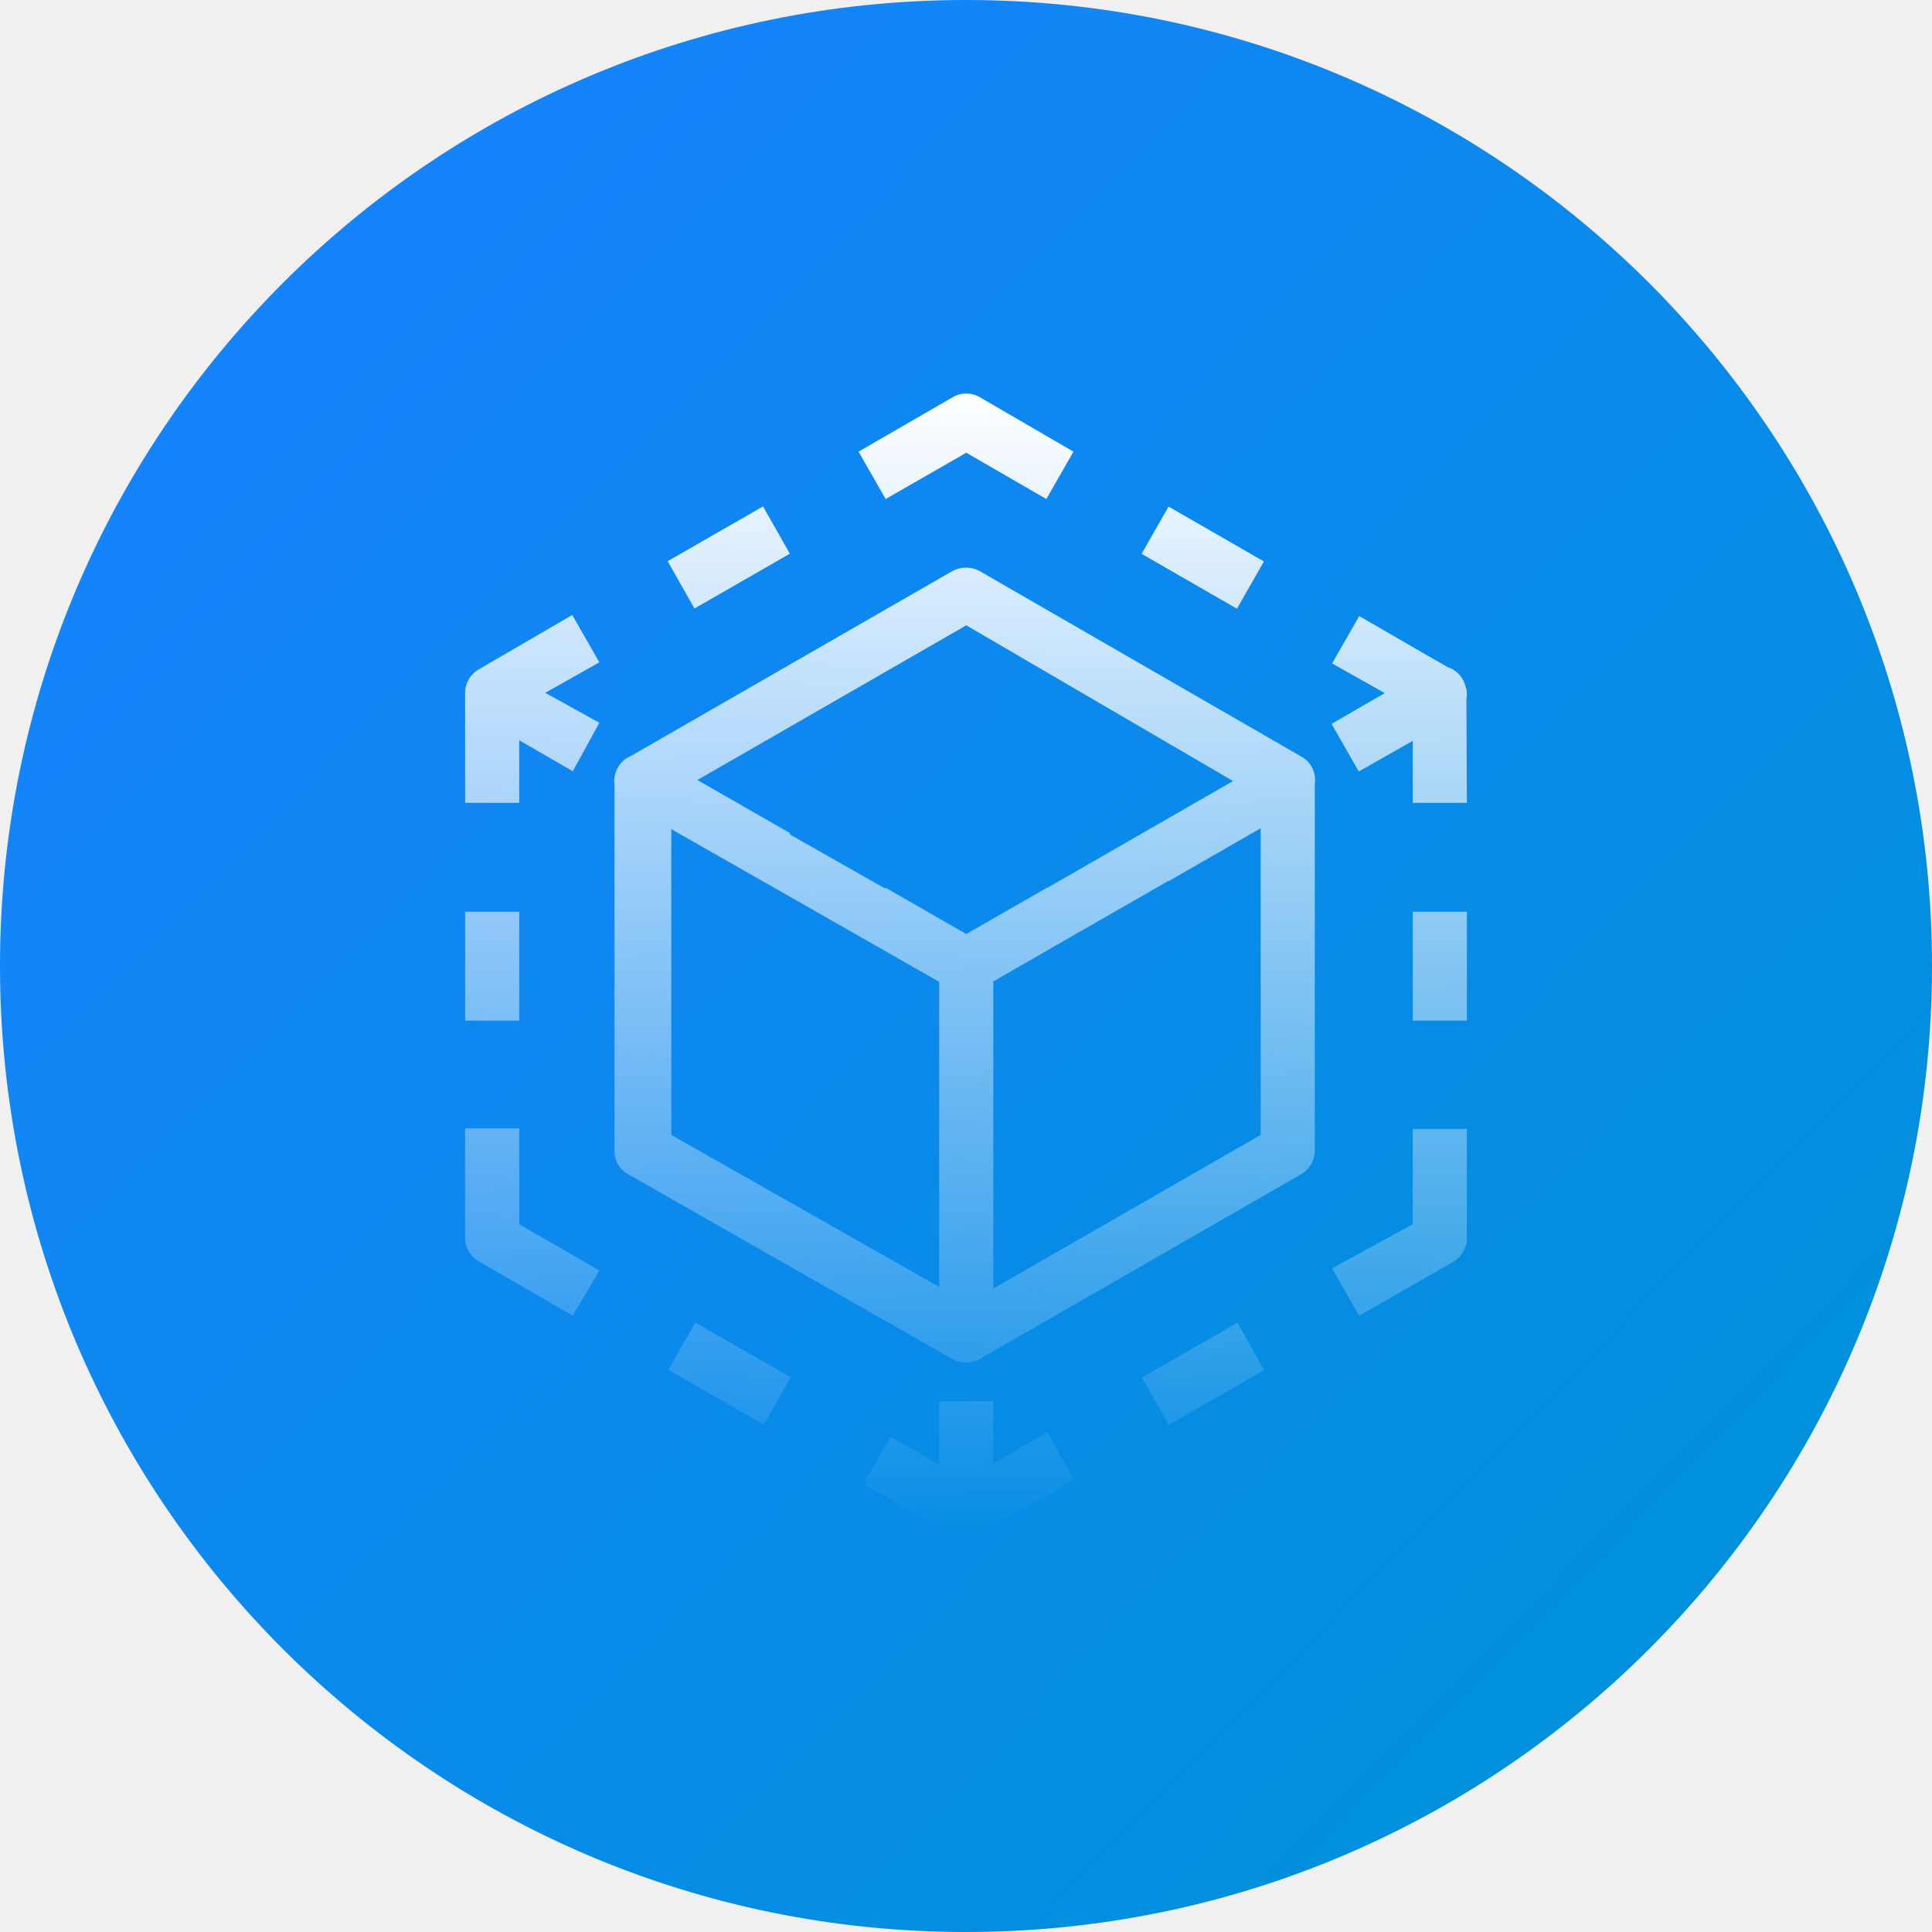
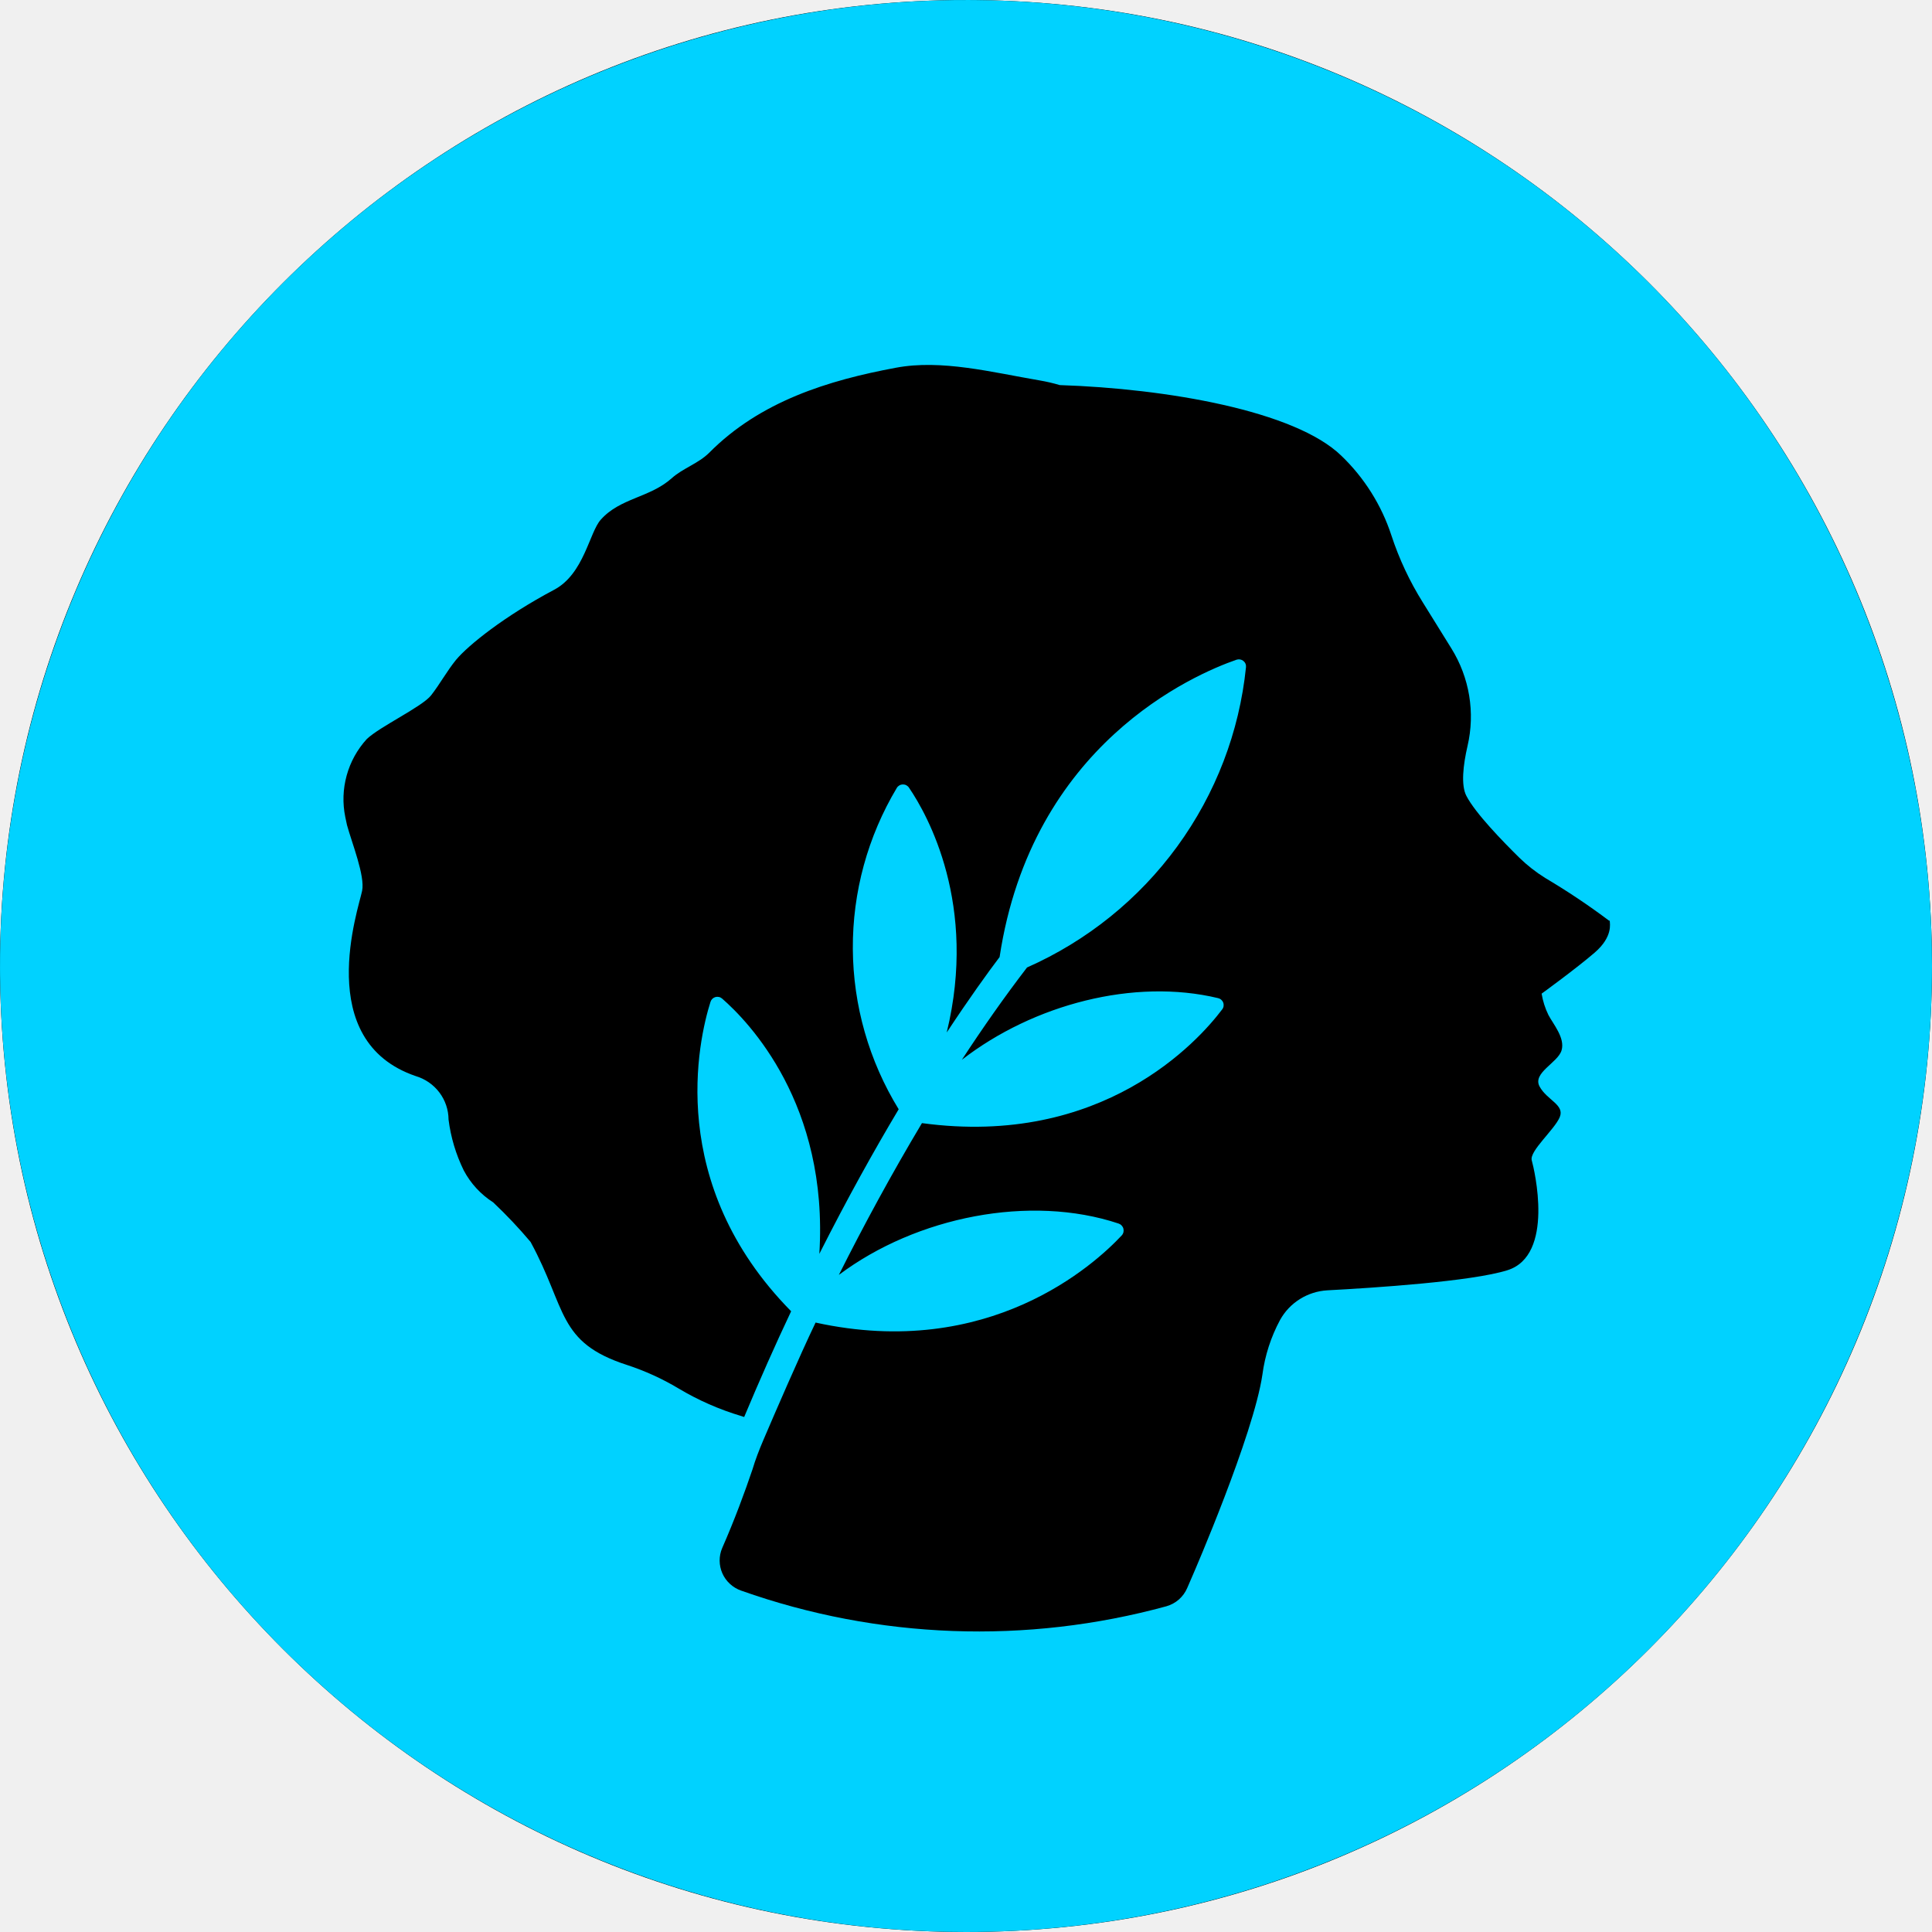
- <svg xmlns="http://www.w3.org/2000/svg" width="54px" height="54px" viewBox="0 0 54 54" version="1.1">
-   <defs>
-     <linearGradient x1="9.219%" y1="9.547%" x2="84.8%" y2="83.546%" id="linearGradient-1">
-       <stop stop-color="#1782FE" offset="0%" />
-       <stop stop-color="#0090DC" offset="100%" />
-     </linearGradient>
-     <linearGradient x1="50%" y1="0%" x2="50%" y2="100%" id="linearGradient-2">
-       <stop stop-color="#000000" offset="0%" />
-       <stop stop-color="#000000" stop-opacity="0" offset="100%" />
-     </linearGradient>
-     <linearGradient x1="50%" y1="0%" x2="50%" y2="100%" id="linearGradient-3">
-       <stop stop-color="#FFFFFF" offset="0%" />
-       <stop stop-color="#FFFFFF" stop-opacity="0" offset="100%" />
-     </linearGradient>
-   </defs>
-   <g id="页面-1" stroke="none" stroke-width="1" fill="none" fill-rule="evenodd">
-     <g id="img_svg_3">
-       <circle id="椭圆形备份-3" fill="url(#linearGradient-1)" cx="27" cy="27" r="27" />
-       <g id="tuxingyinqing-tubiaodanse_lifangtipouqie备份" transform="translate(13, 11)" fill="url(#linearGradient-3)" fill-rule="nonzero">
-         <path d="M14.764,28.164 L14.764,29.898 L16.277,29.031 L17.018,30.355 L14.386,31.877 C14.272,31.946 14.14,31.978 14.008,31.968 C13.938,31.97 13.869,31.962 13.803,31.942 L13.77,32 L11.138,30.478 L11.894,29.154 L13.251,29.939 L13.251,28.164 L14.764,28.164 Z M21.585,25.972 L22.335,27.293 L19.668,28.826 L18.918,27.503 L21.585,25.972 Z M6.432,25.968 L9.099,27.497 L8.35,28.819 L5.682,27.289 L6.432,25.968 Z M14.371,4.956 L23.371,10.146 C23.609,10.276 23.757,10.527 23.757,10.8 C23.757,10.836 23.754,10.871 23.749,10.906 L23.749,21.163 C23.748,21.434 23.604,21.683 23.371,21.818 L14.371,26.992 C14.259,27.052 14.134,27.084 14.008,27.083 C13.96,27.084 13.913,27.081 13.866,27.072 C13.784,27.059 13.704,27.032 13.629,26.992 L4.553,21.818 C4.316,21.687 4.17,21.435 4.175,21.163 L4.175,10.937 C4.17,10.902 4.167,10.866 4.167,10.83 C4.167,10.694 4.204,10.563 4.271,10.45 L4.324,10.369 C4.382,10.291 4.457,10.224 4.544,10.173 C4.578,10.153 4.613,10.136 4.648,10.122 L13.629,4.956 C13.862,4.835 14.138,4.835 14.371,4.956 Z M28,20.555 L28,23.598 C27.998,23.872 27.855,24.126 27.622,24.268 L24.99,25.774 L24.233,24.45 L26.487,23.218 L26.487,20.555 L28,20.555 Z M1.513,20.539 L1.513,23.218 L3.752,24.511 L3.01,25.774 L0.378,24.253 C0.141,24.115 -0.004,23.859 8.29163872e-05,23.583 L8.29163872e-05,20.539 L1.513,20.539 Z M14.764,25.014 L22.237,20.722 L22.236,12.15 L19.664,13.629 L19.658,13.62 L14.995,16.297 L14.763,16.431 L14.764,25.014 Z M5.763,12.174 L5.763,20.722 L13.251,24.97 L13.251,16.443 L5.763,12.174 Z M28,14.483 L28,17.526 L26.487,17.526 L26.487,14.483 L28,14.483 Z M1.513,14.483 L1.513,17.526 L8.29163872e-05,17.526 L8.29163872e-05,14.483 L1.513,14.483 Z M16.265,13.82 L17.112,13.334 L21.465,10.83 L14.008,6.478 L6.492,10.802 L9.088,12.29 L9.07,12.32 L11.74,13.835 L11.754,13.813 L14.008,15.107 L16.262,13.813 L16.265,13.82 Z M24.99,6.22 L27.457,7.644 C27.508,7.661 27.559,7.683 27.607,7.711 C27.776,7.809 27.899,7.968 27.953,8.152 C27.983,8.233 27.999,8.321 28,8.411 C28,8.457 27.995,8.503 27.987,8.547 L28,11.439 L26.487,11.439 L26.487,9.707 L24.99,10.557 L24.985,10.55 L24.975,10.557 L24.218,9.233 L25.705,8.372 L24.233,7.543 L24.99,6.22 Z M2.995,6.189 L3.752,7.513 L2.239,8.365 L3.752,9.202 L3.01,10.557 L1.512,9.69 L1.513,11.439 L8.29163872e-05,11.439 L8.29163872e-05,8.396 C-4.60790507e-05,8.391 -7.53091556e-06,8.385 8.29163872e-05,8.38 C-0.004,8.105 0.141,7.849 0.378,7.711 L2.995,6.189 Z M19.661,3.159 L22.326,4.693 L21.574,6.014 L18.909,4.48 L19.661,3.159 Z M8.327,3.155 L9.076,4.476 L6.411,6.008 L5.661,4.686 L8.327,3.155 Z M14.386,0.102 L17.003,1.624 L16.246,2.948 L14.008,1.654 L11.754,2.948 L10.997,1.624 L13.629,0.102 C13.863,-0.034 14.152,-0.034 14.386,0.102 Z" id="形状结合" />
-       </g>
+ <svg xmlns="http://www.w3.org/2000/svg" width="90" height="90" viewBox="0 0 90 90" fill="none">
+   <g id="Frame 445">
+     <g clip-path="url(#clip0_302_102)">
+       <rect width="90" height="90" rx="45" fill="black" />
+       <path id="Vector" d="M90 45C90 36.1 87.361 27.4 82.416 19.999C77.472 12.599 70.443 6.831 62.221 3.425C53.998 0.019 44.95 -0.872 36.221 0.865C27.492 2.601 19.474 6.887 13.18 13.18C6.887 19.474 2.601 27.492 0.865 36.221C-0.872 44.95 0.019 53.998 3.425 62.221C6.831 70.443 12.599 77.472 19.999 82.416C27.4 87.361 36.1 90 45 90C56.935 90 68.381 85.259 76.82 76.82C85.259 68.381 90 56.935 90 45Z" fill="#00D2FF" />
+       <path id="Vector_2" d="M74.957 42.889C74.007 42.175 73.018 41.513 71.995 40.907C71.553 40.633 71.142 40.312 70.771 39.95C70.007 39.197 68.733 37.889 68.313 37.081C68.049 36.586 68.159 35.634 68.363 34.752C68.726 33.196 68.455 31.562 67.609 30.203L66.28 28.062C65.668 27.084 65.176 26.036 64.817 24.941C64.357 23.533 63.556 22.258 62.484 21.229C60.326 19.133 54.337 18.102 49.367 17.939C49.059 17.847 48.745 17.775 48.428 17.721C46.215 17.344 43.857 16.73 41.734 17.131C38.587 17.716 35.411 18.692 33.033 21.095C32.533 21.591 31.809 21.814 31.295 22.275C30.271 23.191 28.892 23.191 27.988 24.207C27.453 24.797 27.209 26.734 25.815 27.473C23.507 28.697 21.819 30.049 21.244 30.738C20.82 31.259 20.495 31.863 20.081 32.393C19.666 32.923 17.678 33.855 17.084 34.43C16.642 34.915 16.322 35.496 16.149 36.126C15.975 36.756 15.953 37.417 16.084 38.057C16.119 38.211 16.144 38.335 16.164 38.434C16.394 39.276 17.009 40.797 16.869 41.496C16.704 42.324 14.556 48.488 19.366 50.128C19.806 50.259 20.192 50.526 20.468 50.891C20.743 51.256 20.893 51.699 20.895 52.155C20.999 52.978 21.238 53.778 21.604 54.524C21.924 55.128 22.395 55.64 22.973 56.01C23.589 56.591 24.171 57.207 24.716 57.854C26.414 60.971 25.94 62.532 29.212 63.587C30.048 63.861 30.85 64.226 31.604 64.677C32.523 65.227 33.508 65.66 34.536 65.966L34.666 66.01C35.392 64.276 36.121 62.634 36.854 61.084C30.995 55.138 32.533 48.453 33.098 46.669C33.114 46.617 33.144 46.569 33.183 46.53C33.223 46.491 33.272 46.463 33.325 46.447C33.379 46.432 33.436 46.431 33.49 46.443C33.545 46.454 33.595 46.48 33.637 46.516C34.866 47.586 38.607 51.437 38.168 58.409C39.462 55.847 40.715 53.597 41.864 51.674C40.481 49.421 39.743 46.837 39.728 44.199C39.713 41.56 40.422 38.968 41.779 36.7C41.809 36.651 41.851 36.612 41.901 36.584C41.951 36.556 42.007 36.542 42.064 36.542C42.121 36.542 42.177 36.556 42.227 36.584C42.277 36.612 42.319 36.651 42.349 36.7C43.213 37.968 45.551 42.15 44.102 48.097C45.156 46.501 46.005 45.322 46.565 44.583C48.063 34.673 55.616 31.422 57.599 30.733C57.652 30.715 57.709 30.71 57.765 30.719C57.821 30.728 57.873 30.751 57.917 30.785C57.962 30.82 57.997 30.865 58.019 30.917C58.041 30.968 58.049 31.024 58.043 31.08C57.735 34.096 56.629 36.978 54.838 39.434C53.047 41.891 50.634 43.834 47.843 45.069C46.789 46.442 45.775 47.889 44.806 49.37C48.153 46.779 52.843 45.56 56.74 46.496C56.795 46.508 56.846 46.533 56.888 46.57C56.93 46.607 56.963 46.653 56.982 46.706C57.002 46.758 57.007 46.815 56.999 46.87C56.991 46.925 56.969 46.977 56.934 47.021C55.816 48.508 51.36 53.463 42.948 52.319C41.53 54.692 40.231 57.09 39.077 59.39C42.703 56.669 47.998 55.629 52.104 56.996C52.159 57.014 52.209 57.045 52.248 57.086C52.288 57.128 52.317 57.178 52.332 57.233C52.346 57.289 52.347 57.347 52.334 57.402C52.32 57.458 52.293 57.509 52.254 57.551C50.98 58.914 46.07 63.384 37.993 61.61C37.234 63.196 36.105 65.807 35.555 67.095C35.366 67.541 35.191 67.987 35.056 68.443C34.701 69.494 34.217 70.807 33.642 72.115C33.562 72.302 33.522 72.503 33.524 72.706C33.526 72.909 33.569 73.11 33.652 73.296C33.735 73.482 33.855 73.648 34.006 73.786C34.156 73.924 34.333 74.03 34.526 74.097C40.897 76.356 47.815 76.61 54.337 74.826C54.553 74.764 54.752 74.656 54.919 74.509C55.087 74.361 55.219 74.178 55.306 73.973C55.441 73.656 55.576 73.349 55.576 73.349C55.576 73.349 58.393 66.862 58.808 64.033C58.926 63.142 59.205 62.279 59.632 61.486C59.852 61.089 60.17 60.755 60.556 60.514C60.942 60.273 61.384 60.133 61.84 60.108C63.988 59.994 68.558 59.697 70.222 59.172C72.429 58.478 71.475 54.484 71.355 54.053C71.236 53.622 72.419 52.621 72.659 52.041C72.899 51.461 72.065 51.253 71.72 50.614C71.375 49.975 72.574 49.509 72.744 48.929C72.914 48.349 72.355 47.71 72.13 47.279C71.977 46.966 71.871 46.632 71.815 46.288C71.815 46.288 73.433 45.114 74.288 44.375C75.142 43.637 74.992 43.022 74.987 42.889" fill="black" />
    </g>
  </g>
+   <defs>
+     <clipPath id="clip0_302_102">
+       <rect width="90" height="90" rx="45" fill="white" />
+     </clipPath>
+   </defs>
</svg>
